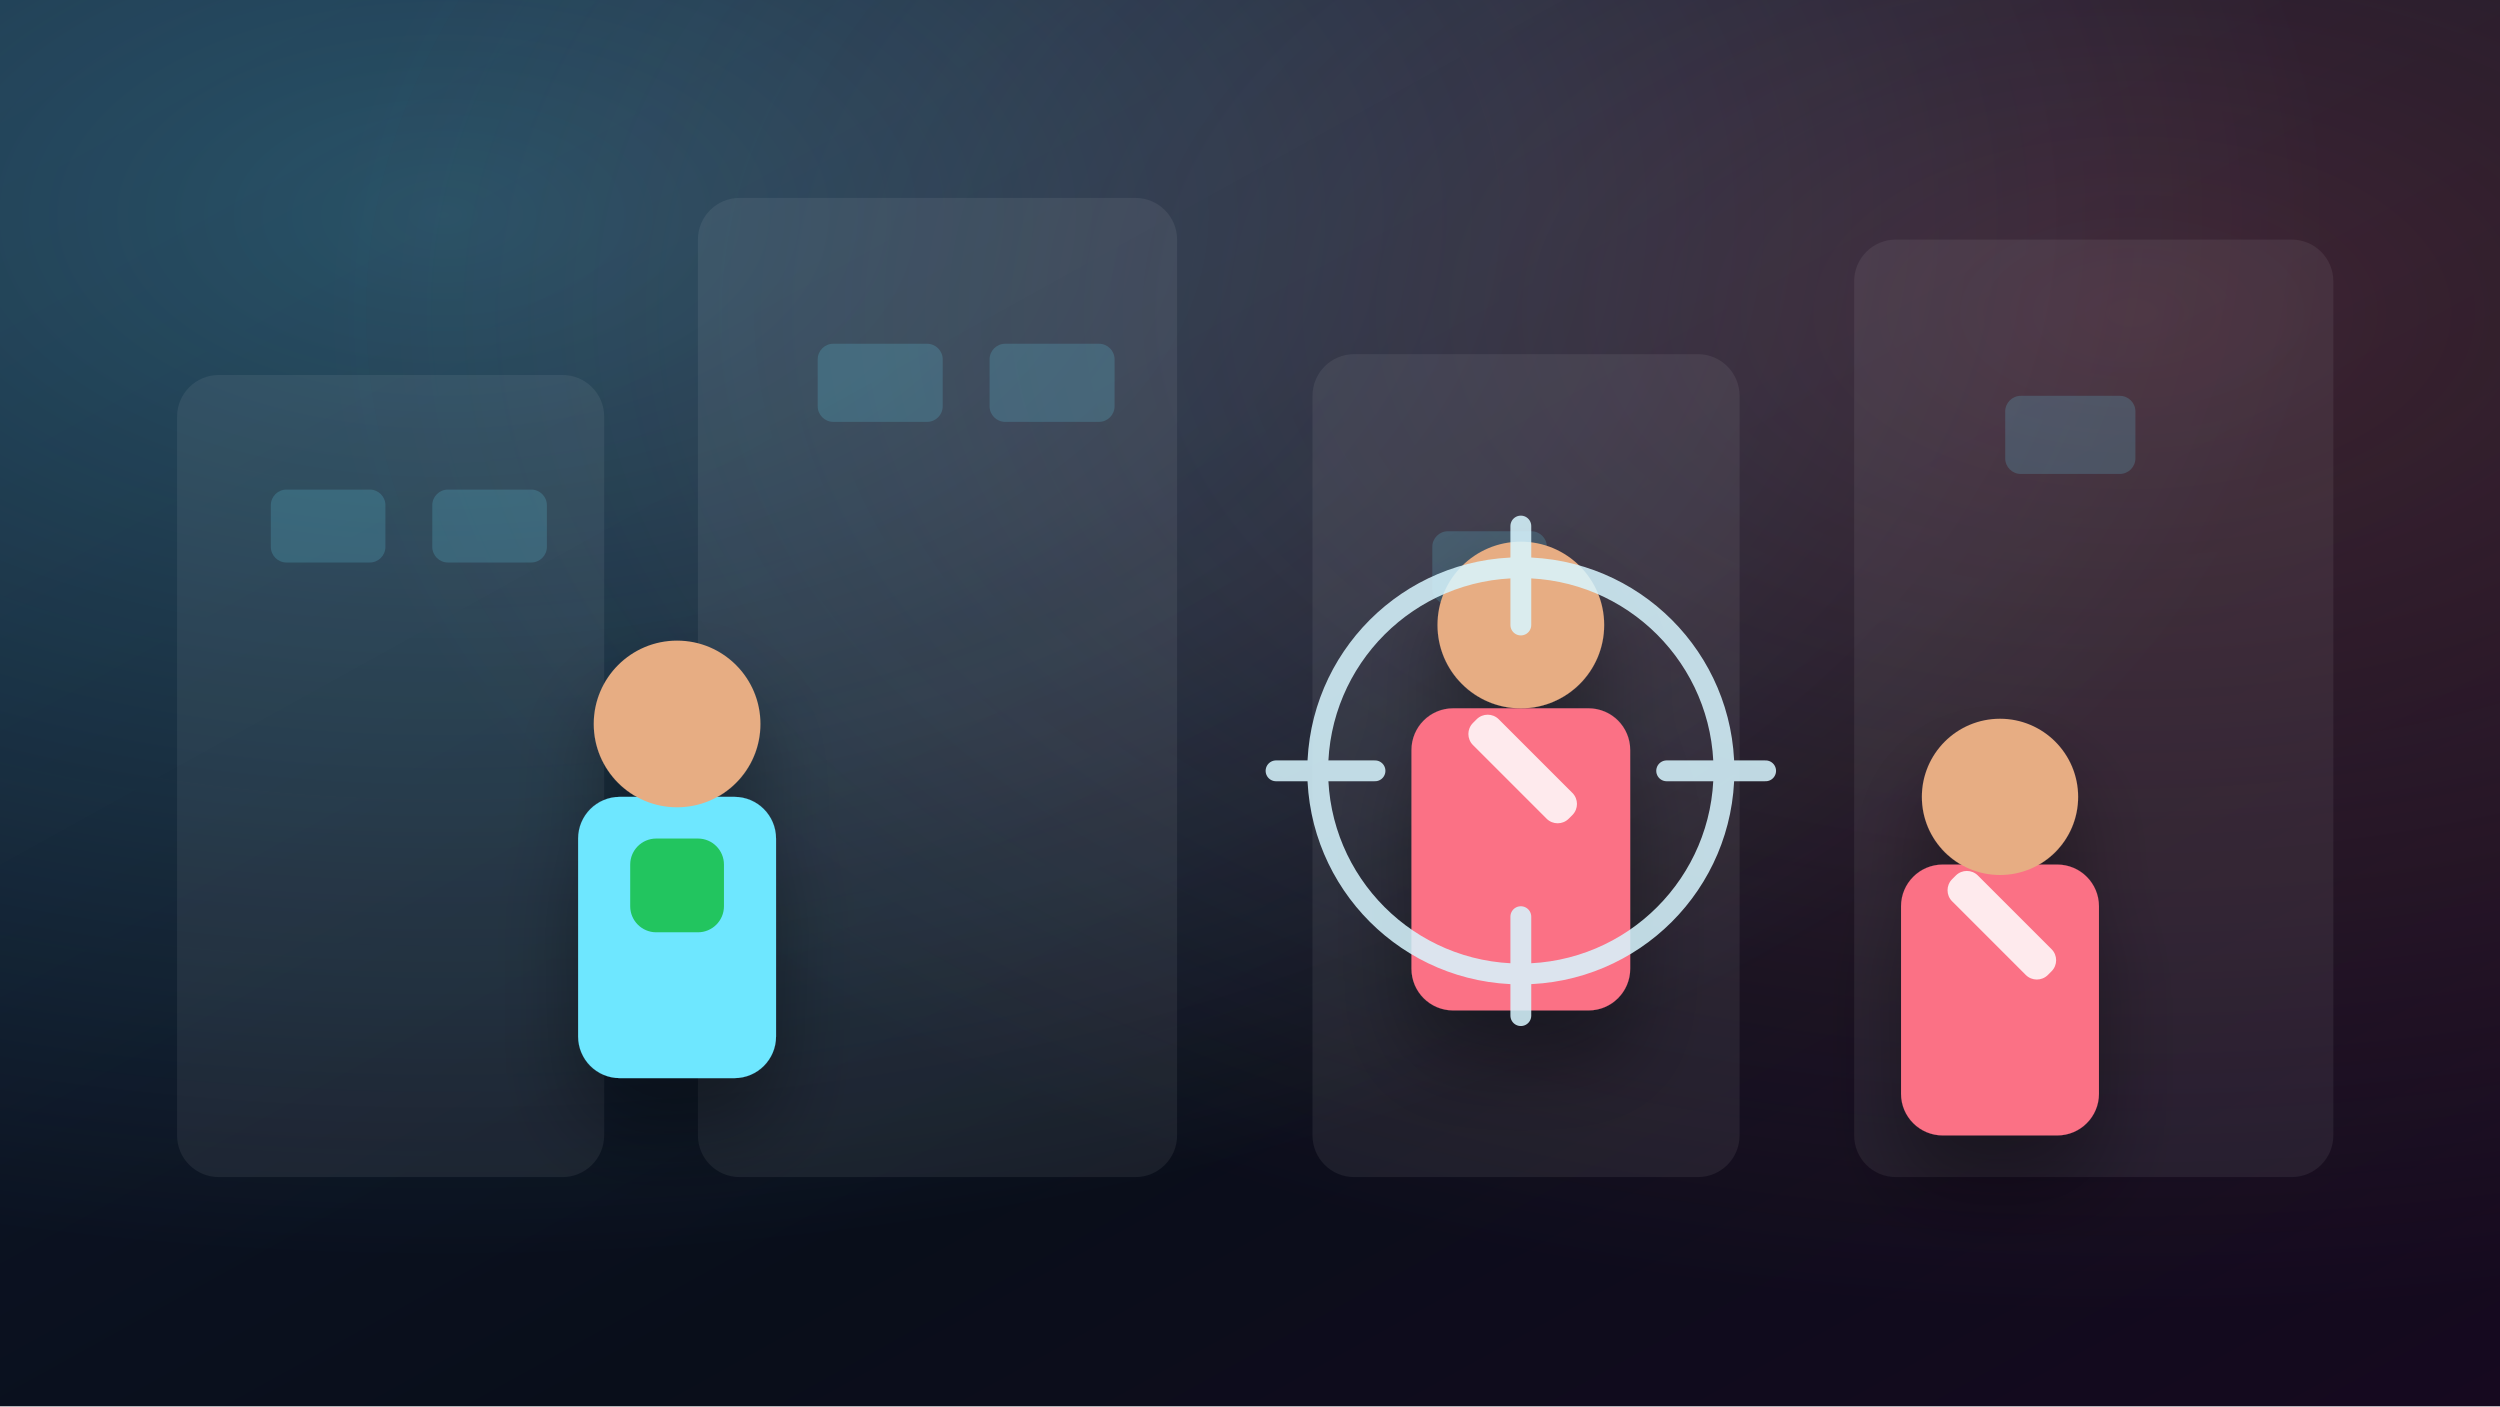
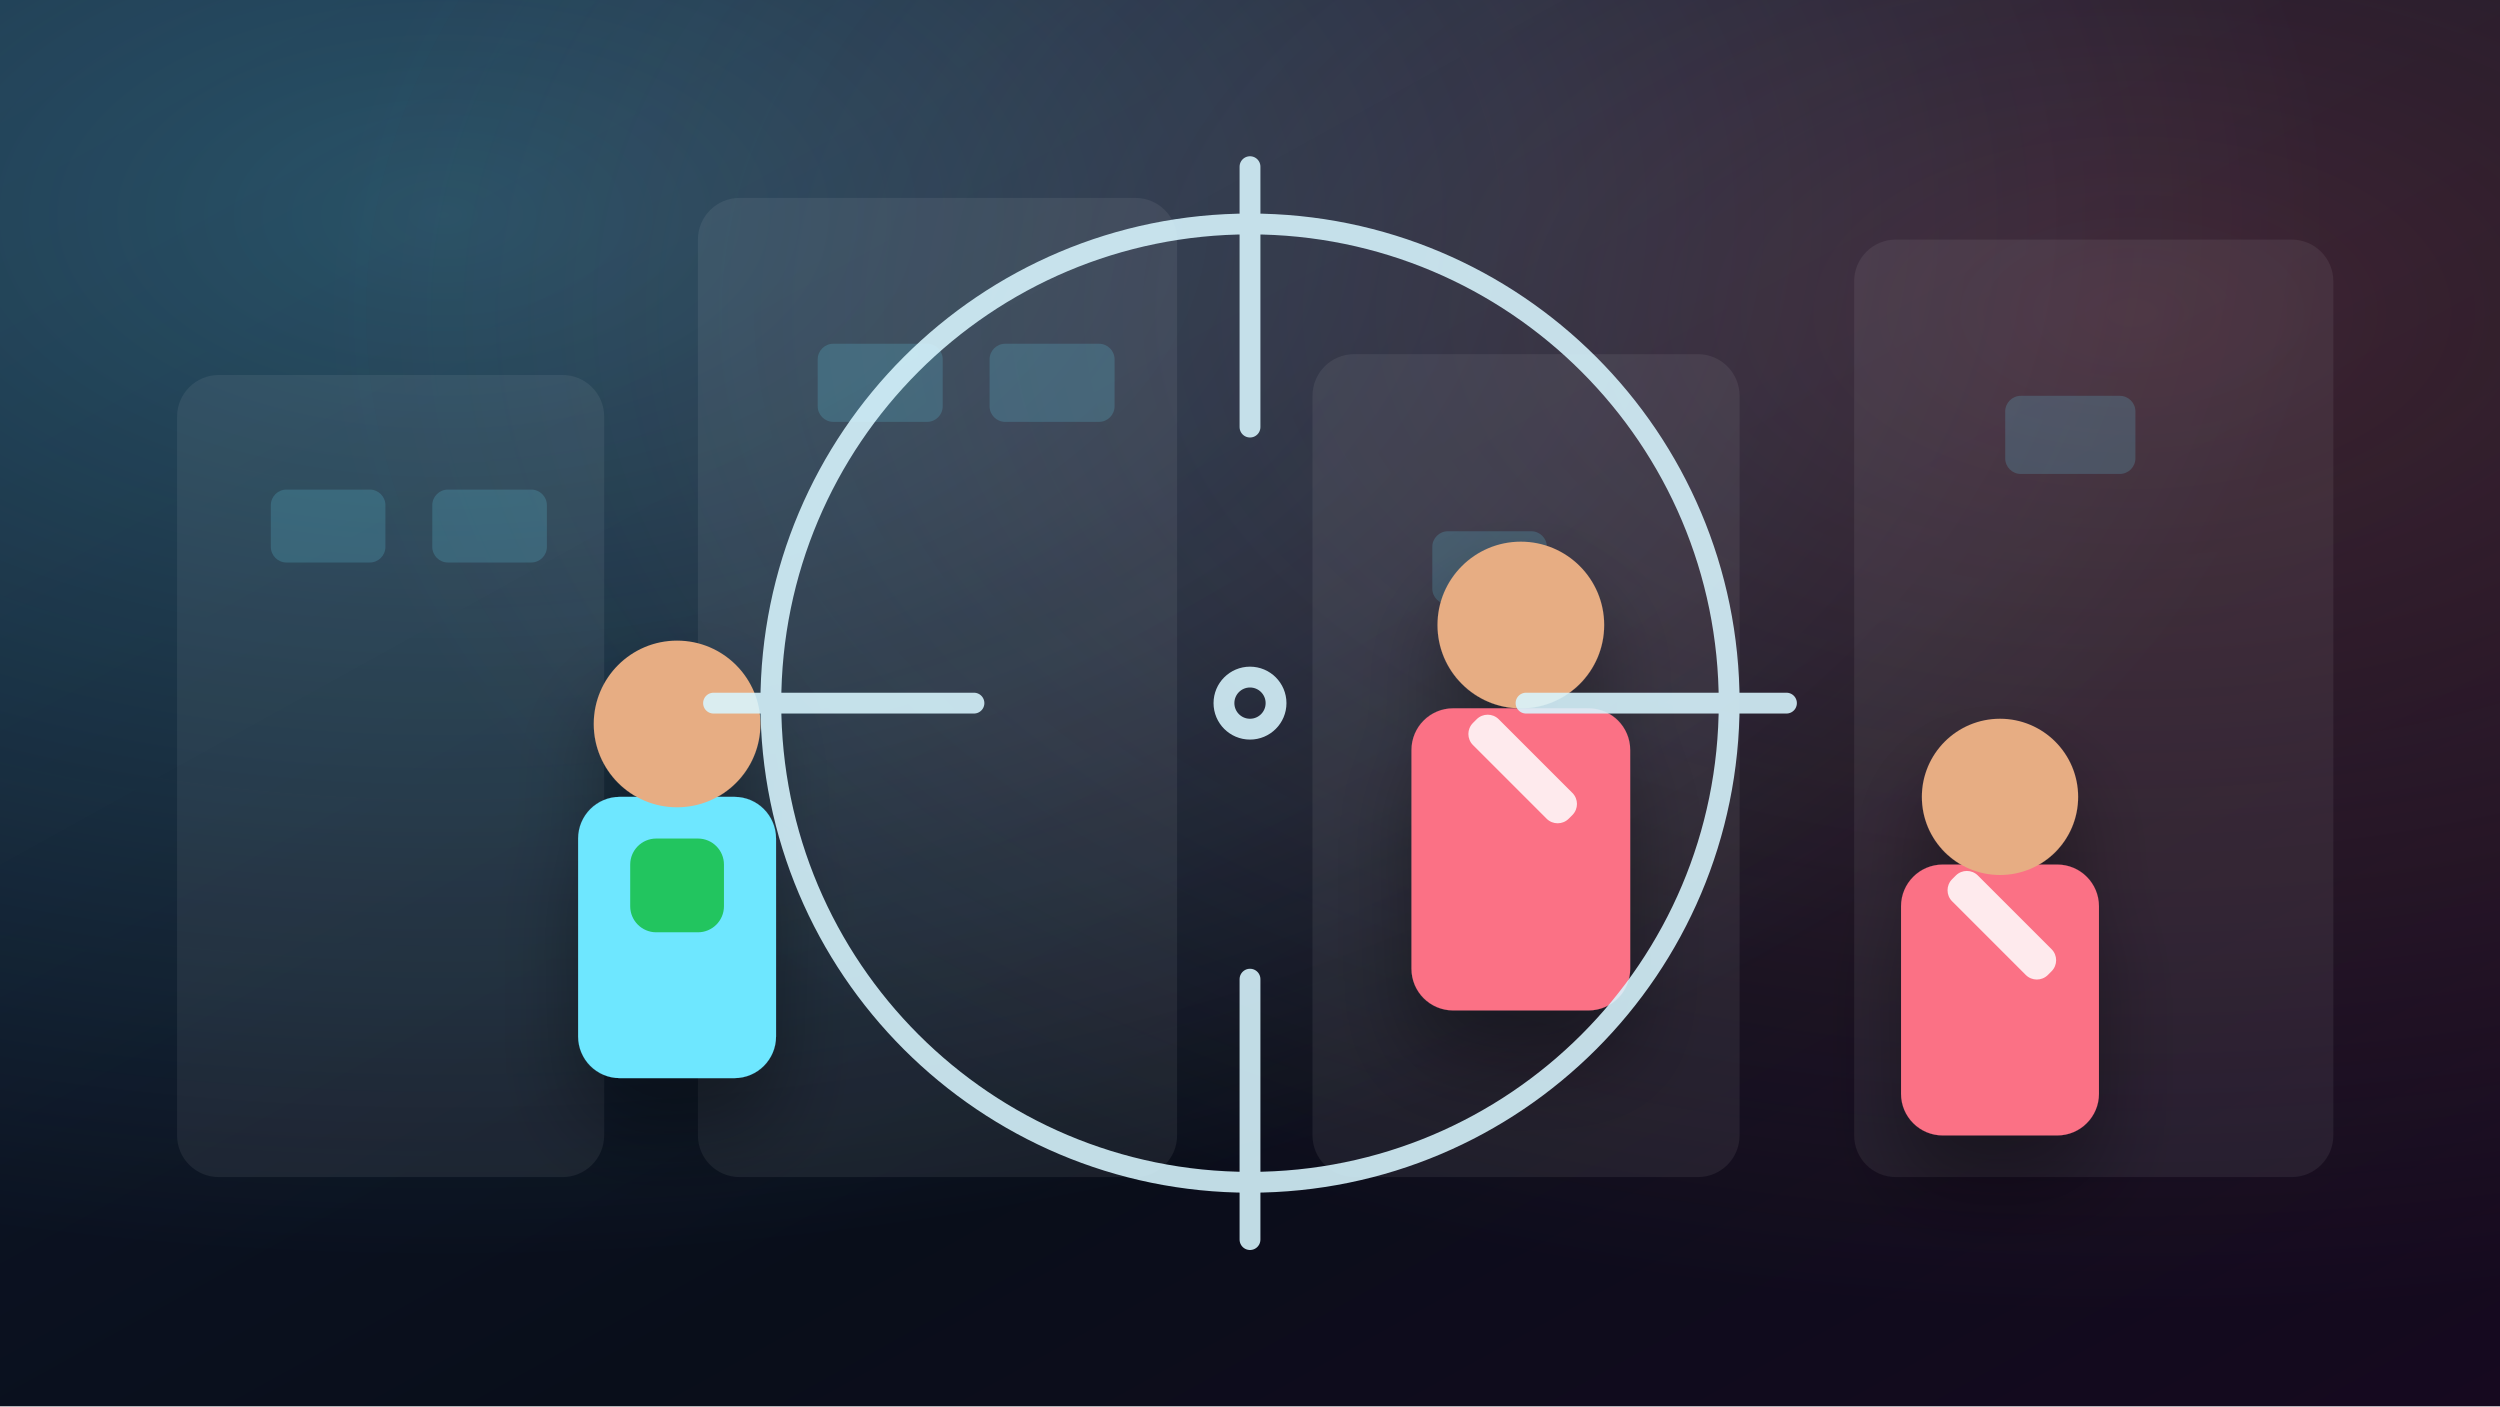
<svg xmlns="http://www.w3.org/2000/svg" viewBox="0 0 480 270" preserveAspectRatio="xMidYMid slice" role="img" aria-label="Rescue Marksman preview">
  <defs>
    <linearGradient id="bg" x1="0" y1="0" x2="1" y2="1">
      <stop offset="0%" stop-color="#101b31" />
      <stop offset="62%" stop-color="#090e1a" />
      <stop offset="100%" stop-color="#16091f" />
    </linearGradient>
    <radialGradient id="glowA" cx="0.18" cy="0.15" r="0.75">
      <stop offset="0%" stop-color="#6ee7ff" stop-opacity="0.28" />
      <stop offset="100%" stop-color="#6ee7ff" stop-opacity="0" />
    </radialGradient>
    <radialGradient id="glowB" cx="0.85" cy="0.22" r="0.72">
      <stop offset="0%" stop-color="#fb7185" stop-opacity="0.22" />
      <stop offset="100%" stop-color="#fb7185" stop-opacity="0" />
    </radialGradient>
    <filter id="shadow" x="-35%" y="-35%" width="170%" height="170%">
      <feDropShadow dx="0" dy="10" stdDeviation="8" flood-color="#000" flood-opacity="0.34" />
    </filter>
  </defs>
  <rect width="480" height="270" fill="url(#bg)" />
  <rect width="480" height="270" fill="url(#glowA)" />
  <rect width="480" height="270" fill="url(#glowB)" />
  <g fill="rgba(255,255,255,0.07)">
    <rect x="34" y="72" width="82" height="154" rx="8" />
    <rect x="134" y="38" width="92" height="188" rx="8" />
    <rect x="252" y="68" width="82" height="158" rx="8" />
    <rect x="356" y="46" width="92" height="180" rx="8" />
  </g>
  <g fill="rgba(110,231,255,0.18)">
    <rect x="52" y="94" width="22" height="14" rx="3" />
    <rect x="83" y="94" width="22" height="14" rx="3" />
    <rect x="157" y="66" width="24" height="15" rx="3" />
    <rect x="190" y="66" width="24" height="15" rx="3" />
    <rect x="275" y="102" width="22" height="14" rx="3" />
    <rect x="385" y="76" width="25" height="15" rx="3" />
  </g>
  <g filter="url(#shadow)">
    <g transform="translate(130 165)">
      <rect x="-19" y="-12" width="38" height="54" rx="8" fill="#6ee7ff" />
      <circle cx="0" cy="-26" r="16" fill="#e7ad83" />
      <rect x="-9" y="-4" width="18" height="18" rx="5" fill="#22c55e" />
    </g>
    <g transform="translate(292 148)">
      <rect x="-21" y="-12" width="42" height="58" rx="8" fill="#fb7185" />
      <circle cx="0" cy="-28" r="16" fill="#e7ad83" />
      <rect x="-13" y="-4" width="26" height="7" rx="3" fill="#ffffff" opacity="0.85" transform="rotate(45)" />
    </g>
    <g transform="translate(384 178)">
      <rect x="-19" y="-12" width="38" height="52" rx="8" fill="#fb7185" />
      <circle cx="0" cy="-25" r="15" fill="#e7ad83" />
      <rect x="-13" y="-4" width="26" height="7" rx="3" fill="#ffffff" opacity="0.85" transform="rotate(45)" />
    </g>
  </g>
-   <g fill="none" stroke="#d8f6ff" stroke-width="4" stroke-linecap="round" opacity="0.86">
-     <circle cx="292" cy="148" r="39" />
-     <line x1="292" y1="101" x2="292" y2="120" />
-     <line x1="292" y1="176" x2="292" y2="195" />
-     <line x1="245" y1="148" x2="264" y2="148" />
-     <line x1="320" y1="148" x2="339" y2="148" />
+   <g fill="none" stroke="#d8f6ff" stroke-width="4" stroke-linecap="round" opacity="0.88">
+     <circle cx="240" cy="135" r="92" />
+     <circle cx="240" cy="135" r="5" />
+     <line x1="240" y1="32" x2="240" y2="82" />
+     <line x1="240" y1="188" x2="240" y2="238" />
+     <line x1="137" y1="135" x2="187" y2="135" />
+     <line x1="293" y1="135" x2="343" y2="135" />
  </g>
</svg>
